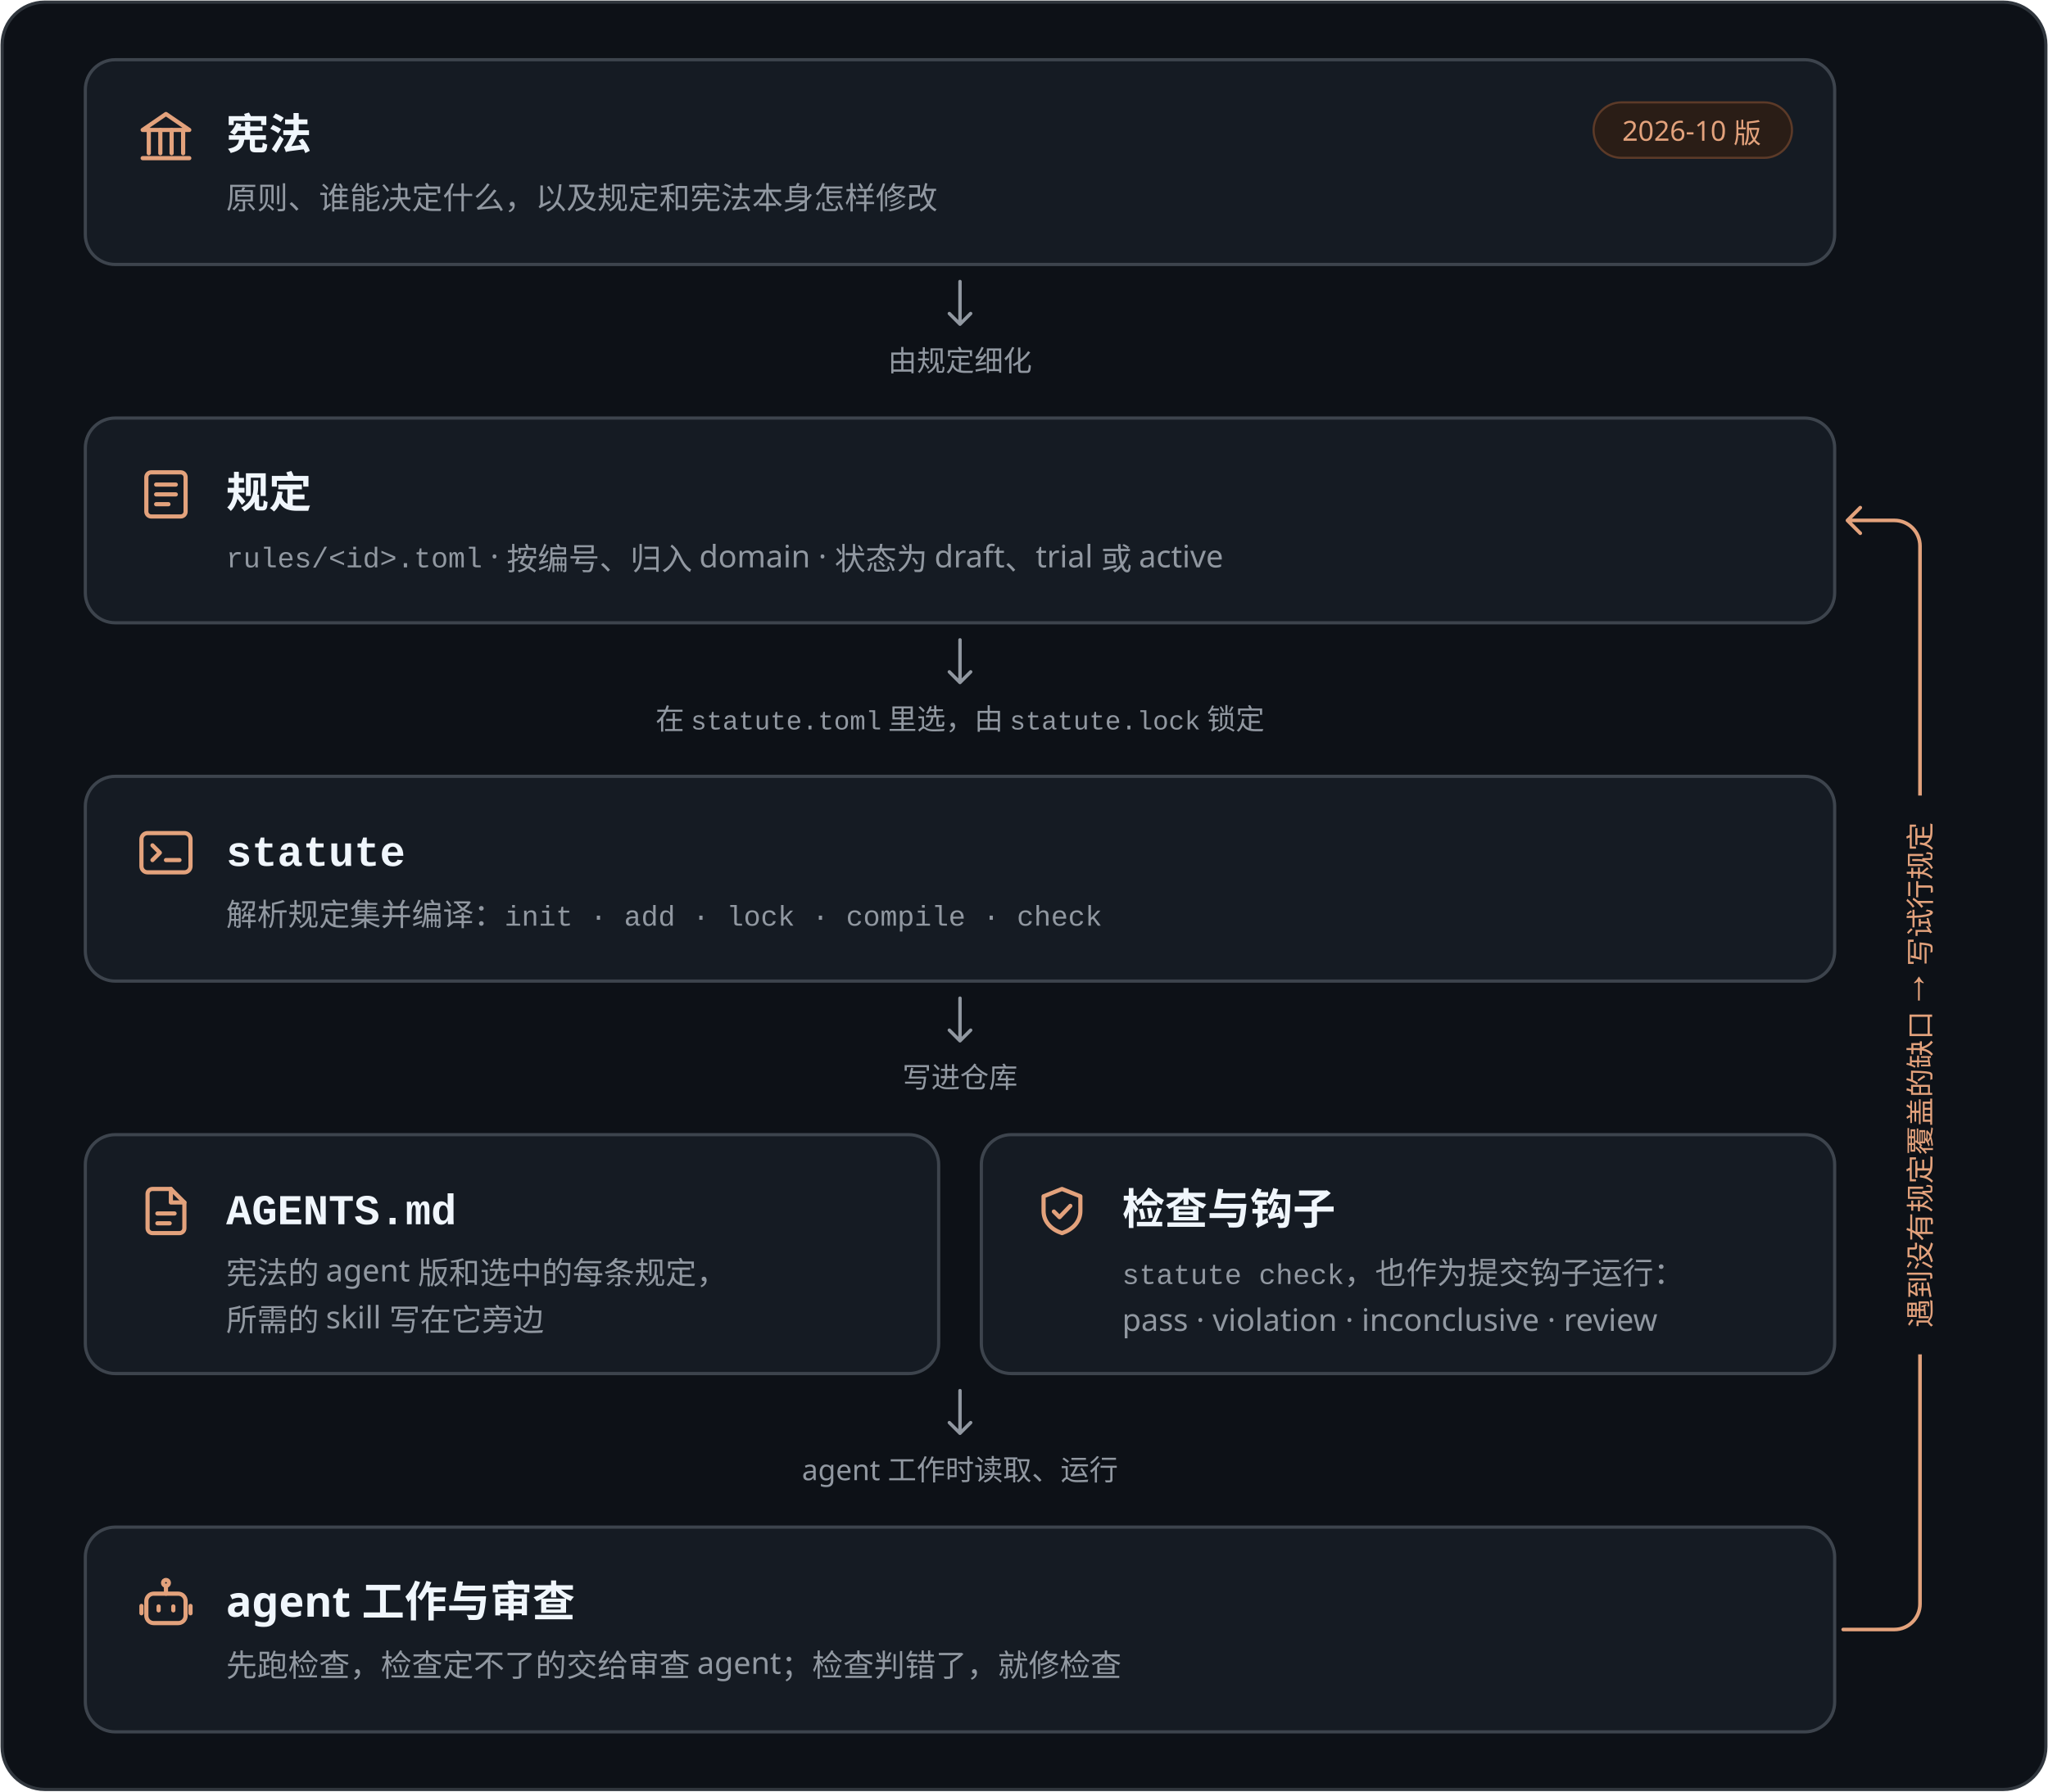
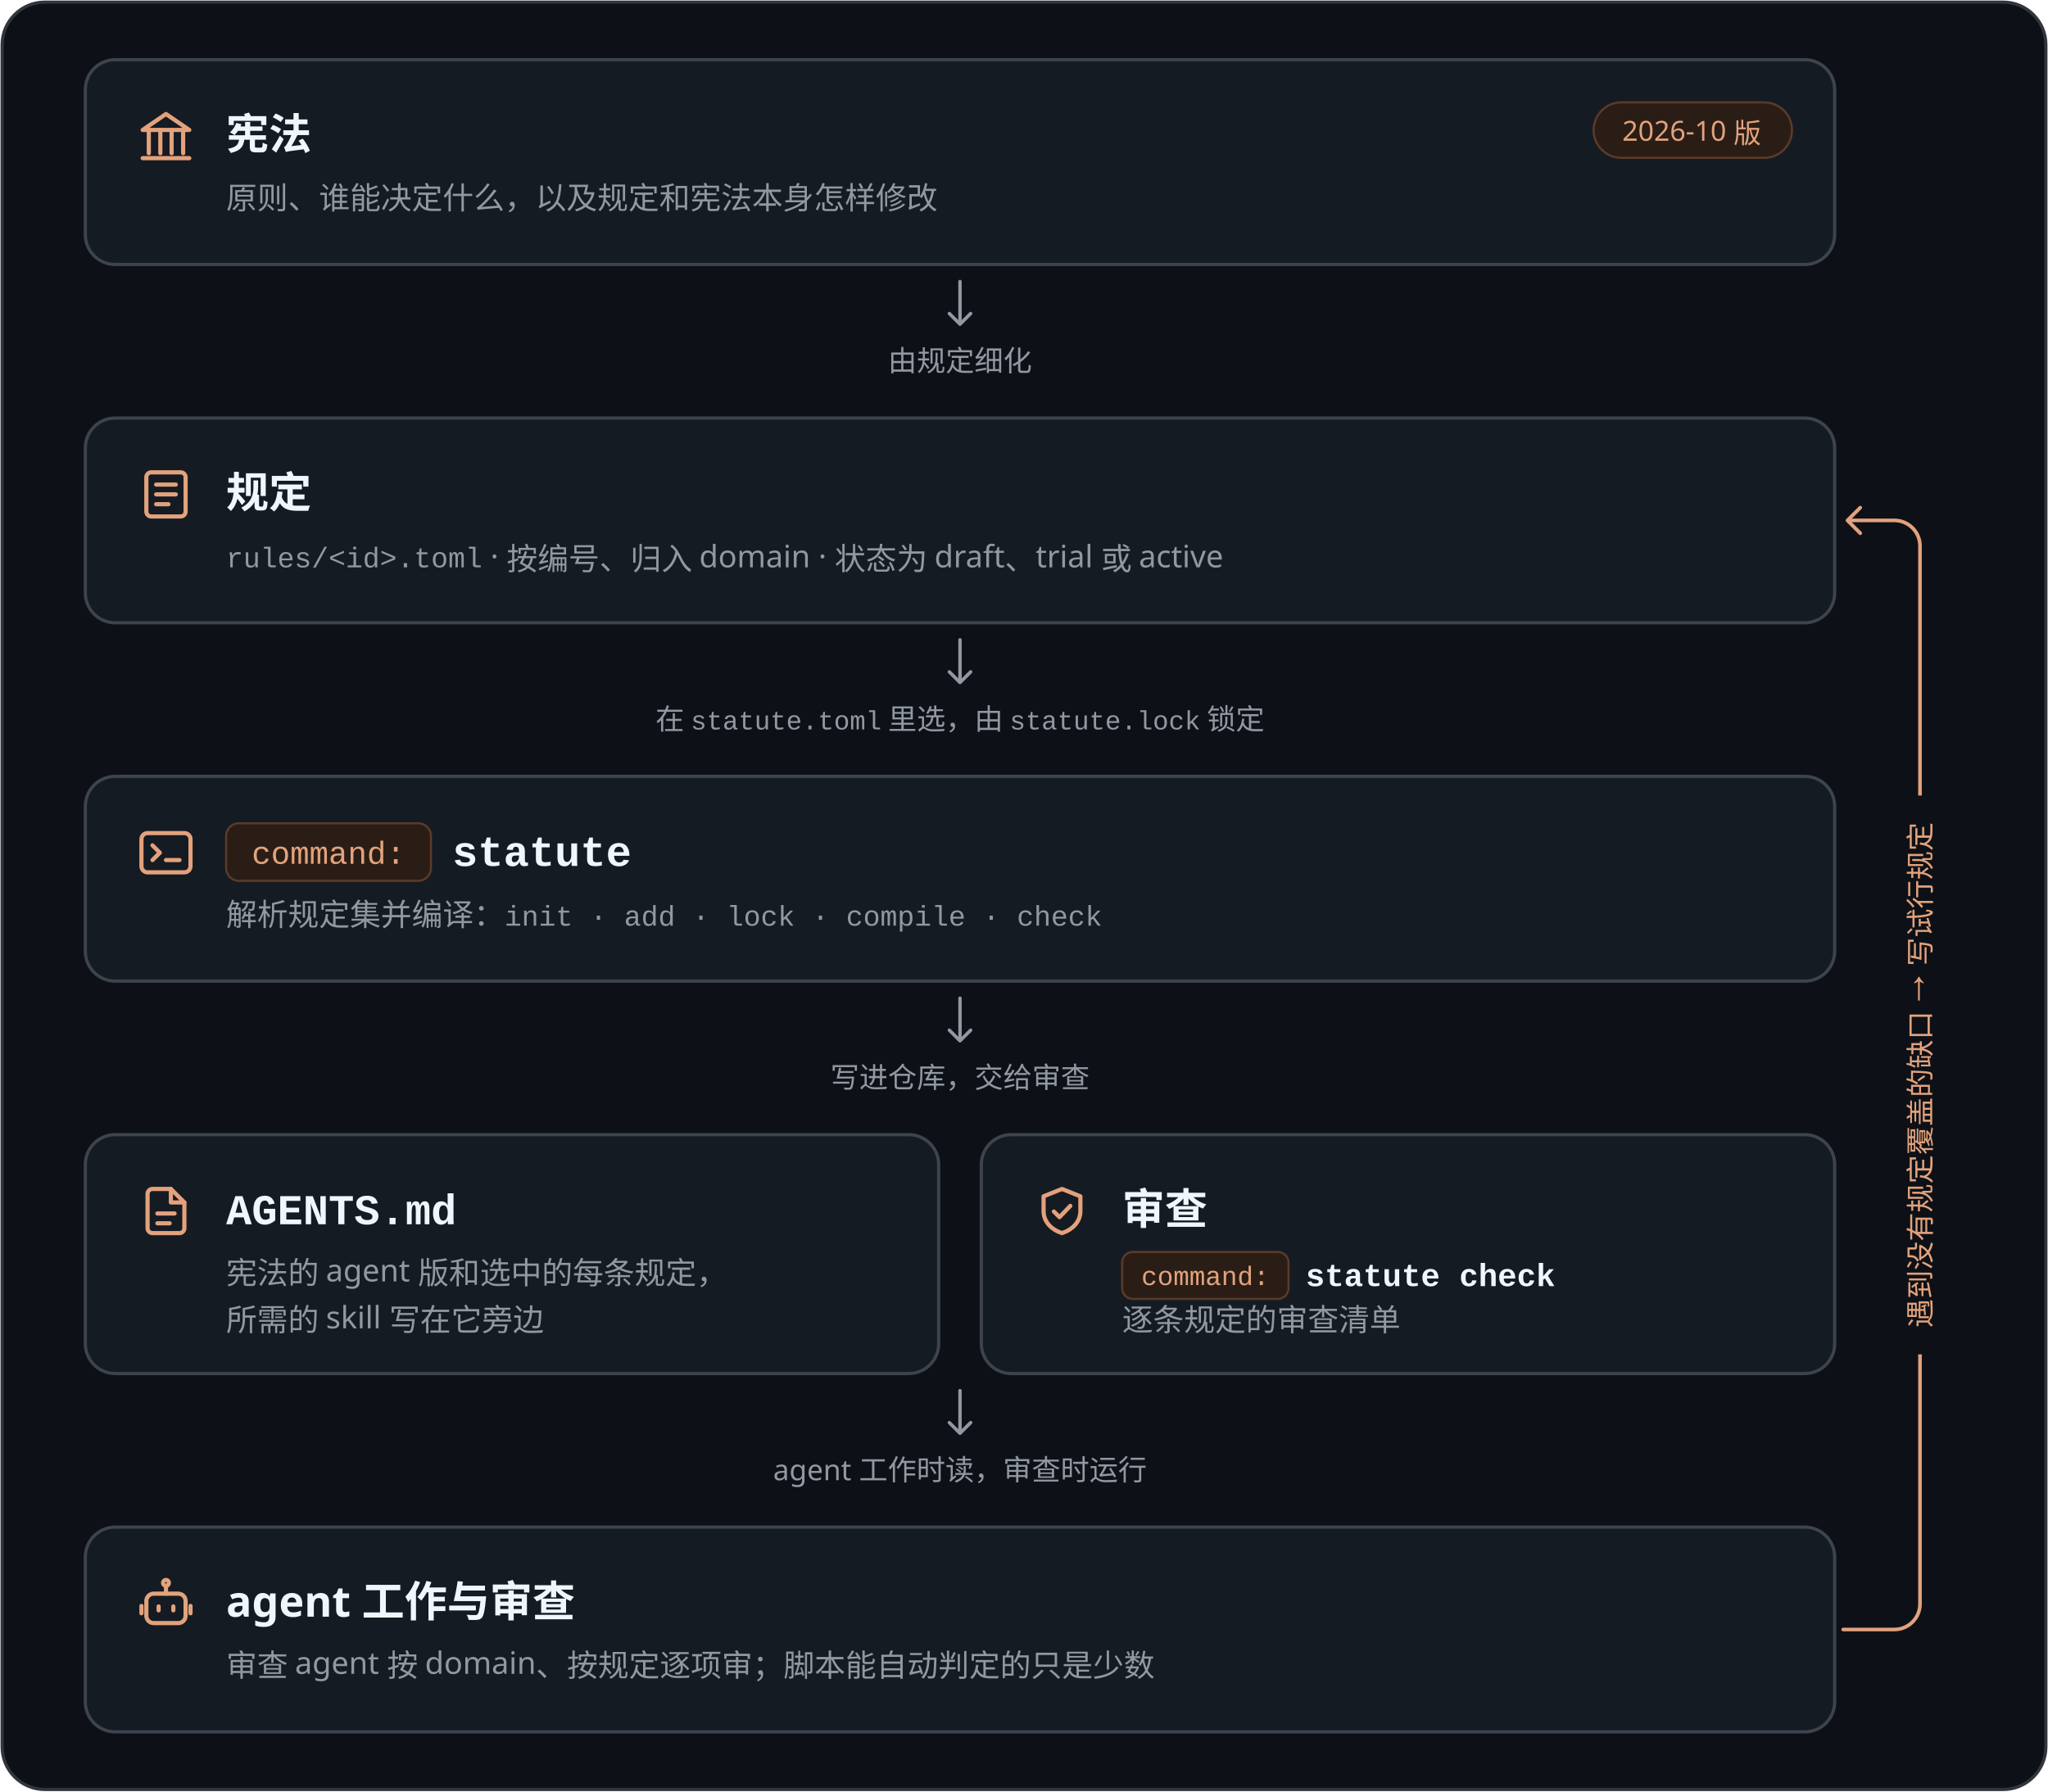
<svg xmlns="http://www.w3.org/2000/svg" viewBox="0 0 960 840" width="960" height="840" role="img" aria-labelledby="t">
  <g font-family="-apple-system, BlinkMacSystemFont, &quot;Segoe UI&quot;, &quot;Noto Sans&quot;, Helvetica, Arial, &quot;PingFang SC&quot;, &quot;Hiragino Sans GB&quot;, &quot;Microsoft YaHei&quot;, &quot;Noto Sans CJK SC&quot;, sans-serif">
    <rect x="1" y="1" width="958" height="838" rx="20" fill="#0d1117" stroke="#30363d" stroke-width="1.5" />
    <rect x="40" y="28" width="820" height="96" rx="14" fill="#151b23" stroke="#3d444d" stroke-width="1.5" />
    <g transform="translate(64 50) scale(1.15)" fill="none" stroke="#e3a27c" stroke-width="1.7" stroke-linecap="round" stroke-linejoin="round">
      <path d="M2.5 9.5 12 3l9.5 6.5z" />
      <path d="M5 9.5V19M9.7 9.5V19M14.3 9.5V19M19 9.5V19M2.5 21h19" />
    </g>
    <text x="106" y="70" font-size="20" font-weight="600" fill="#f0f6fc">宪法</text>
    <rect x="747" y="48" width="93" height="26" rx="13" fill="#2a1d16" stroke="#5c3a28" />
    <text x="793" y="66" font-size="13" font-weight="500" text-anchor="middle" fill="#e3a27c">2026-10 版</text>
    <text x="106" y="98" font-size="14.5" fill="#9198a1">原则、谁能决定什么，以及规定和宪法本身怎样修改</text>
    <path d="M450 132v20M445 147l5 5 5-5" fill="none" stroke="#9198a1" stroke-width="1.6" stroke-linecap="round" stroke-linejoin="round" />
    <text x="450" y="174" font-size="13.5" text-anchor="middle" fill="#9198a1">由规定细化</text>
    <rect x="40" y="196" width="820" height="96" rx="14" fill="#151b23" stroke="#3d444d" stroke-width="1.5" />
    <g transform="translate(64 218) scale(1.15)" fill="none" stroke="#e3a27c" stroke-width="1.7" stroke-linecap="round" stroke-linejoin="round">
      <rect x="4" y="3" width="16" height="18" rx="2" />
      <path d="M8 8h8M8 12h8M8 16h5" />
    </g>
    <text x="106" y="238" font-size="20" font-weight="600" fill="#f0f6fc">规定</text>
    <text x="106" y="266" font-size="14.5" fill="#9198a1">
      <tspan font-family="ui-monospace, SFMono-Regular, &quot;SF Mono&quot;, Menlo, Consolas, &quot;Liberation Mono&quot;, monospace" font-size="0.92em">rules/&lt;id&gt;.toml</tspan> · 按编号、归入 domain · 状态为 draft、trial 或 active</text>
    <path d="M450 300v20M445 315l5 5 5-5" fill="none" stroke="#9198a1" stroke-width="1.6" stroke-linecap="round" stroke-linejoin="round" />
    <text x="450" y="342" font-size="13.5" text-anchor="middle" fill="#9198a1">在 <tspan font-family="ui-monospace, SFMono-Regular, &quot;SF Mono&quot;, Menlo, Consolas, &quot;Liberation Mono&quot;, monospace" font-size="0.92em">statute.toml</tspan> 里选，由 <tspan font-family="ui-monospace, SFMono-Regular, &quot;SF Mono&quot;, Menlo, Consolas, &quot;Liberation Mono&quot;, monospace" font-size="0.92em">statute.lock</tspan> 锁定</text>
    <rect x="40" y="364" width="820" height="96" rx="14" fill="#151b23" stroke="#3d444d" stroke-width="1.5" />
    <g transform="translate(64 386) scale(1.15)" fill="none" stroke="#e3a27c" stroke-width="1.7" stroke-linecap="round" stroke-linejoin="round">
      <rect x="2" y="4" width="20" height="16" rx="2.5" />
      <path d="m6.5 9 3 3-3 3M12 15h5.5" />
    </g>
-     <text x="106" y="406" font-size="20" font-weight="600" fill="#f0f6fc">
-       <tspan font-family="ui-monospace, SFMono-Regular, &quot;SF Mono&quot;, Menlo, Consolas, &quot;Liberation Mono&quot;, monospace">statute</tspan>
-     </text>
+     <rect x="106" y="386" width="96" height="27" rx="6" fill="#2a1d16" stroke="#5c3a28" />
+     <text x="154" y="405" font-size="15" font-weight="500" text-anchor="middle" fill="#e3a27c" font-family="ui-monospace, SFMono-Regular, &quot;SF Mono&quot;, Menlo, Consolas, &quot;Liberation Mono&quot;, monospace">command:</text>
+     <text x="212" y="406" font-size="20" font-weight="600" fill="#f0f6fc" font-family="ui-monospace, SFMono-Regular, &quot;SF Mono&quot;, Menlo, Consolas, &quot;Liberation Mono&quot;, monospace">statute</text>
    <text x="106" y="434" font-size="14.5" fill="#9198a1">解析规定集并编译：<tspan font-family="ui-monospace, SFMono-Regular, &quot;SF Mono&quot;, Menlo, Consolas, &quot;Liberation Mono&quot;, monospace" font-size="0.92em">init · add · lock · compile · check</tspan>
    </text>
    <path d="M450 468v20M445 483l5 5 5-5" fill="none" stroke="#9198a1" stroke-width="1.6" stroke-linecap="round" stroke-linejoin="round" />
-     <text x="450" y="510" font-size="13.5" text-anchor="middle" fill="#9198a1">写进仓库</text>
+     <text x="450" y="510" font-size="13.5" text-anchor="middle" fill="#9198a1">写进仓库，交给审查</text>
    <rect x="40" y="532" width="400" height="112" rx="14" fill="#151b23" stroke="#3d444d" stroke-width="1.5" />
    <g transform="translate(64 554) scale(1.15)" fill="none" stroke="#e3a27c" stroke-width="1.7" stroke-linecap="round" stroke-linejoin="round">
      <path d="M14 3H6.5A2 2 0 0 0 4.5 5v14a2 2 0 0 0 2 2h11a2 2 0 0 0 2-2V8.5z" />
      <path d="M14 3v5.5h5.5M8.5 13h7M8.5 17h5" />
    </g>
    <text x="106" y="574" font-size="20" font-weight="600" fill="#f0f6fc">
      <tspan font-family="ui-monospace, SFMono-Regular, &quot;SF Mono&quot;, Menlo, Consolas, &quot;Liberation Mono&quot;, monospace">AGENTS.md</tspan>
    </text>
    <text x="106" y="602" font-size="14.5" fill="#9198a1">宪法的 agent 版和选中的每条规定，</text>
    <text x="106" y="624" font-size="14.5" fill="#9198a1">所需的 skill 写在它旁边</text>
    <rect x="460" y="532" width="400" height="112" rx="14" fill="#151b23" stroke="#3d444d" stroke-width="1.5" />
    <g transform="translate(484 554) scale(1.15)" fill="none" stroke="#e3a27c" stroke-width="1.7" stroke-linecap="round" stroke-linejoin="round">
      <path d="M12 3 19.5 6v6c0 4.4-3.2 7.6-7.5 9-4.3-1.4-7.5-4.6-7.5-9V6z" />
      <path d="m8.7 12.2 2.3 2.3 4.4-4.6" />
    </g>
-     <text x="526" y="574" font-size="20" font-weight="600" fill="#f0f6fc">检查与钩子</text>
-     <text x="526" y="602" font-size="14.5" fill="#9198a1">
-       <tspan font-family="ui-monospace, SFMono-Regular, &quot;SF Mono&quot;, Menlo, Consolas, &quot;Liberation Mono&quot;, monospace" font-size="0.92em">statute check</tspan>，也作为提交钩子运行：</text>
-     <text x="526" y="624" font-size="14.5" fill="#9198a1">pass · violation · inconclusive · review</text>
+     <text x="526" y="574" font-size="20" font-weight="600" fill="#f0f6fc">审查</text>
+     <rect x="526" y="587" width="78" height="22" rx="5" fill="#2a1d16" stroke="#5c3a28" />
+     <text x="565" y="602.5" font-size="12.5" font-weight="500" text-anchor="middle" fill="#e3a27c" font-family="ui-monospace, SFMono-Regular, &quot;SF Mono&quot;, Menlo, Consolas, &quot;Liberation Mono&quot;, monospace">command:</text>
+     <text x="612" y="603" font-size="15" font-weight="600" fill="#f0f6fc" font-family="ui-monospace, SFMono-Regular, &quot;SF Mono&quot;, Menlo, Consolas, &quot;Liberation Mono&quot;, monospace">statute check</text>
+     <text x="526" y="624" font-size="14.5" fill="#9198a1">逐条规定的审查清单</text>
    <path d="M450 652v20M445 667l5 5 5-5" fill="none" stroke="#9198a1" stroke-width="1.6" stroke-linecap="round" stroke-linejoin="round" />
-     <text x="450" y="694" font-size="13.5" text-anchor="middle" fill="#9198a1">agent 工作时读取、运行</text>
+     <text x="450" y="694" font-size="13.5" text-anchor="middle" fill="#9198a1">agent 工作时读，审查时运行</text>
    <rect x="40" y="716" width="820" height="96" rx="14" fill="#151b23" stroke="#3d444d" stroke-width="1.5" />
    <g transform="translate(64 738) scale(1.15)" fill="none" stroke="#e3a27c" stroke-width="1.7" stroke-linecap="round" stroke-linejoin="round">
      <rect x="4" y="8" width="16" height="12" rx="3" />
      <path d="M12 8V4.8" />
      <circle cx="12" cy="3.6" r="1.2" />
      <path d="M9 13.2v1.6M15 13.2v1.6M2 13v3M22 13v3" />
    </g>
    <text x="106" y="758" font-size="20" font-weight="600" fill="#f0f6fc">agent 工作与审查</text>
-     <text x="106" y="786" font-size="14.5" fill="#9198a1">先跑检查，检查定不了的交给审查 agent；检查判错了，就修检查</text>
+     <text x="106" y="786" font-size="14.5" fill="#9198a1">审查 agent 按 domain、按规定逐项审；脚本能自动判定的只是少数</text>
    <path d="M864 764H888a12 12 0 0 0 12-12V256a12 12 0 0 0-12-12H866M872 238l-6 6 6 6" fill="none" stroke="#e3a27c" stroke-width="1.7" stroke-linecap="round" stroke-linejoin="round" />
    <rect x="887" y="373" width="26" height="262" fill="#0d1117" />
    <text transform="translate(905 504) rotate(-90)" font-size="13.5" text-anchor="middle" fill="#e3a27c">遇到没有规定覆盖的缺口 → 写试行规定</text>
  </g>
</svg>
